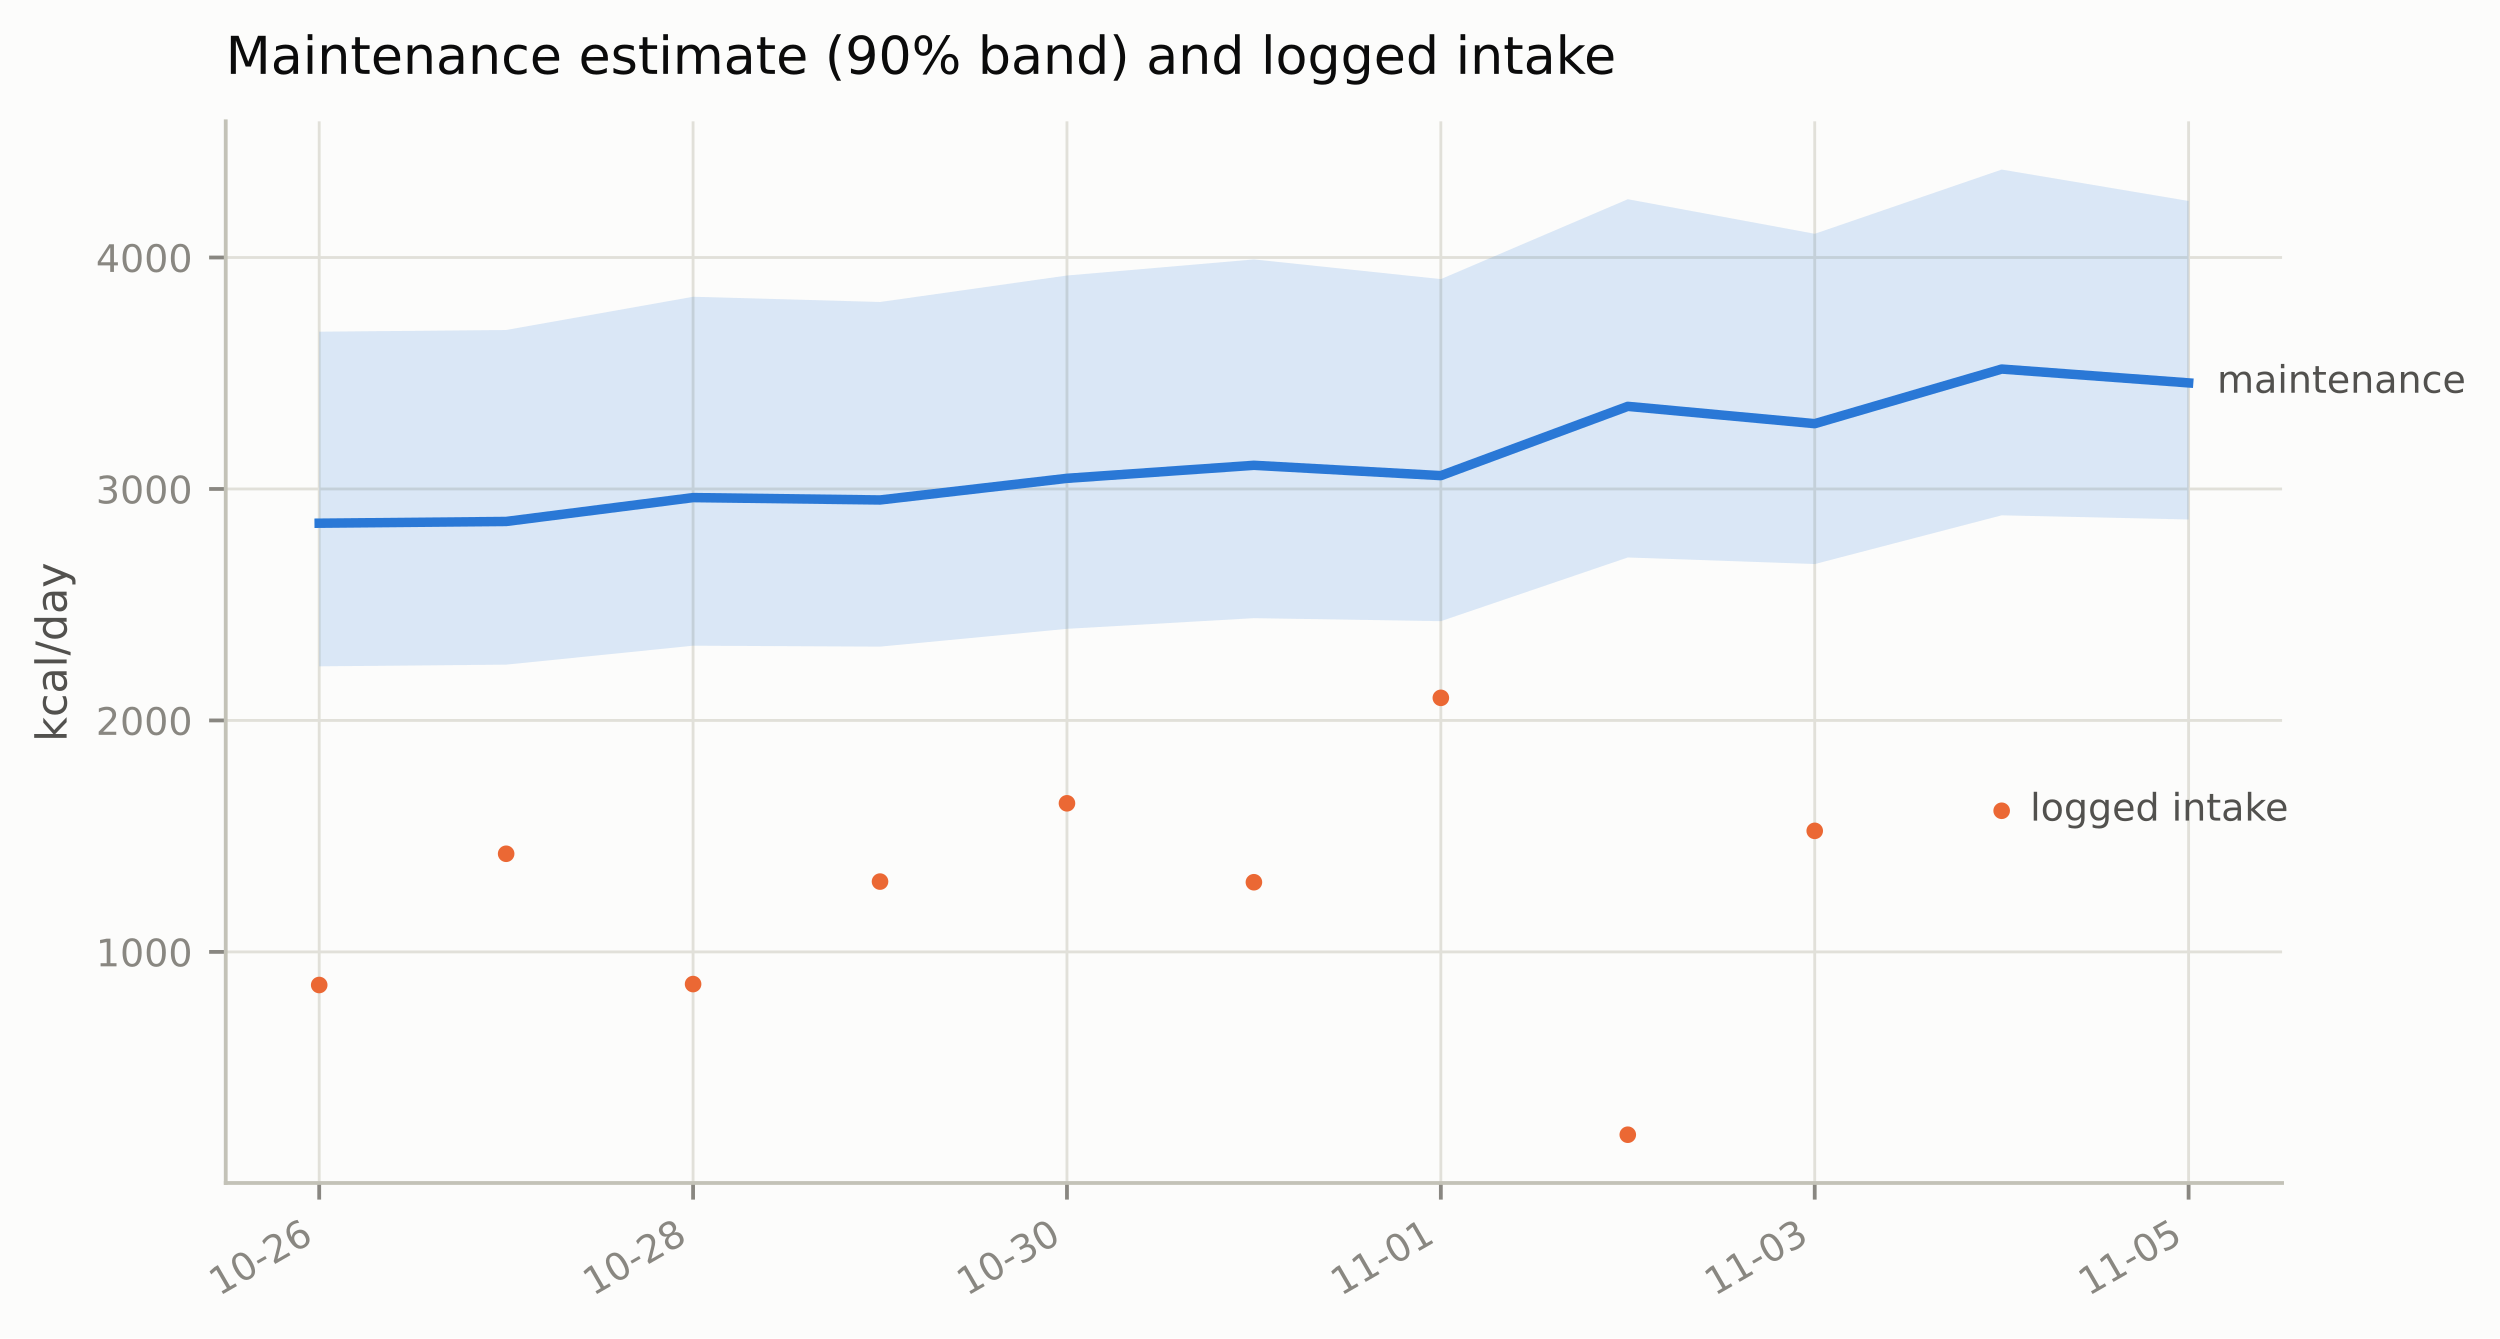
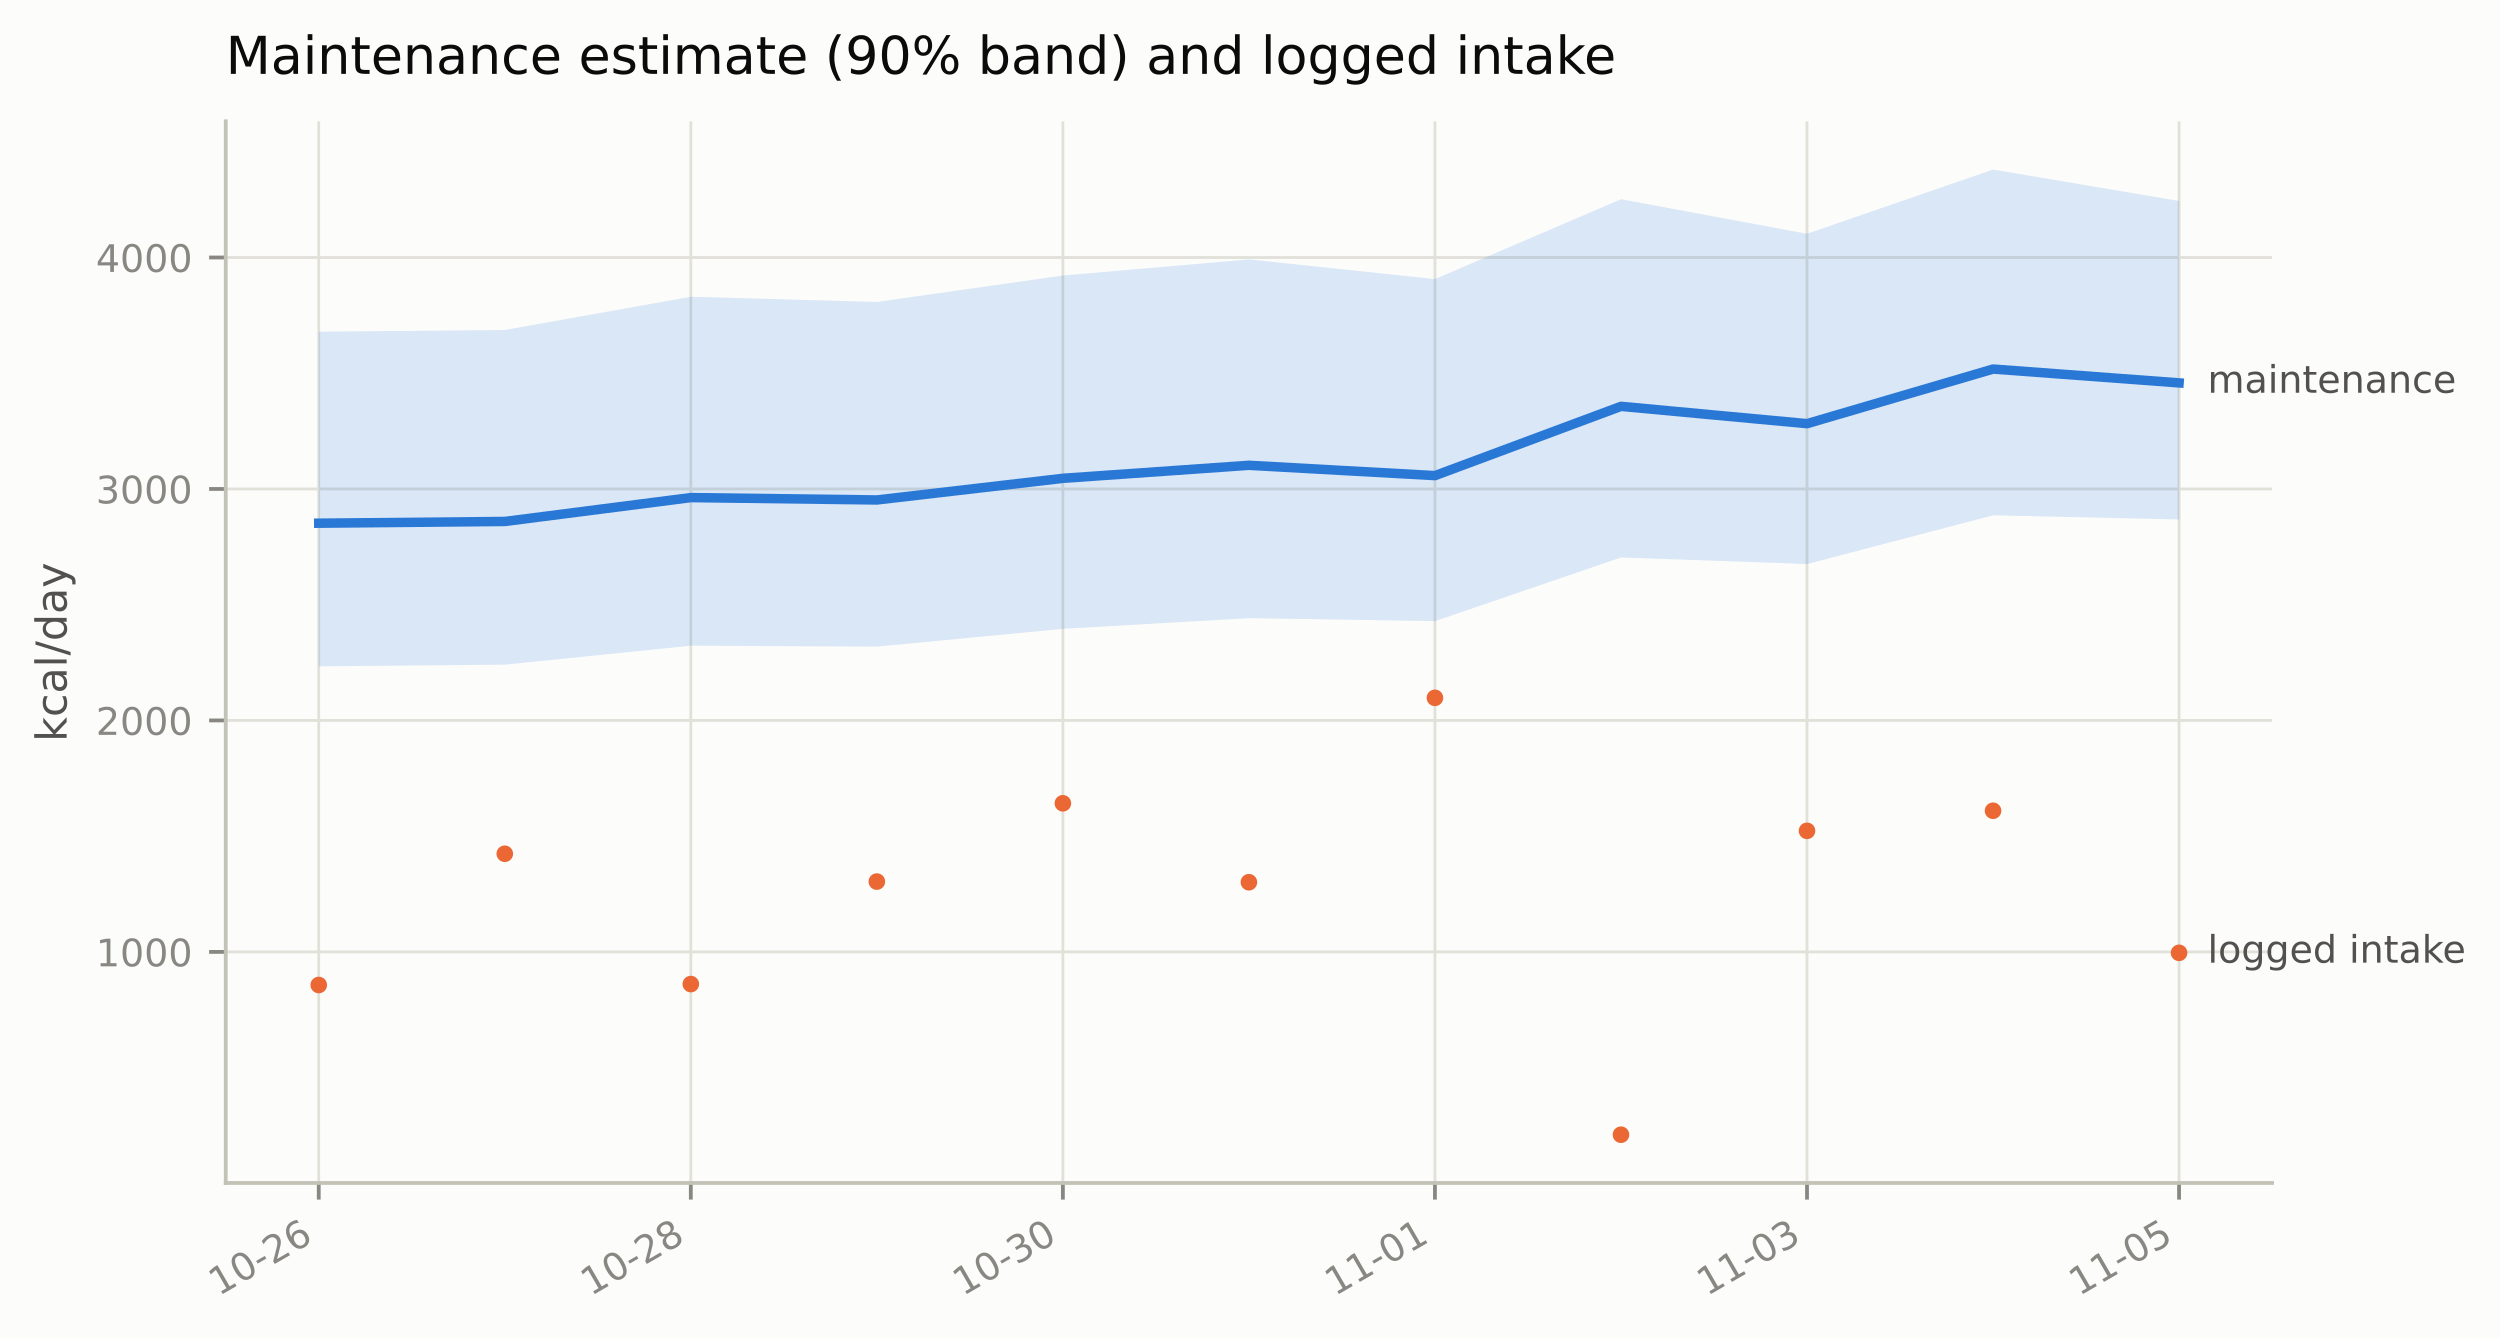
- <svg xmlns="http://www.w3.org/2000/svg" xmlns:xlink="http://www.w3.org/1999/xlink" width="526.737pt" height="282pt" viewBox="0 0 526.737 282" version="1.1">
+ <svg xmlns="http://www.w3.org/2000/svg" xmlns:xlink="http://www.w3.org/1999/xlink" width="526.741pt" height="282pt" viewBox="0 0 526.741 282" version="1.1">
  <defs>
    <style type="text/css">*{stroke-linejoin: round; stroke-linecap: butt}</style>
  </defs>
  <g id="figure_1">
    <g id="patch_1">
-       <path d="M 0 282  L 526.737 282  L 526.737 0  L 0 0  z " style="fill: #fcfcfb" />
+       <path d="M 0 282  L 526.741 282  L 526.741 0  L 0 0  z " style="fill: #fcfcfb" />
    </g>
    <g id="axes_1">
      <g id="patch_2">
-         <path d="M 47.561 249.248  L 480.821 249.248  L 480.821 25.558  L 47.561 25.558  z " style="fill: #fcfcfb" />
+         <path d="M 47.561 249.248  L 478.72 249.248  L 478.72 25.558  L 47.561 25.558  z " style="fill: #fcfcfb" />
      </g>
      <g id="matplotlib.axis_1">
        <g id="xtick_1">
          <g id="line2d_1">
-             <path d="M 67.254 249.248  L 67.254 25.558  " clip-path="url(#pd954a2a434)" style="fill: none; stroke: #e1e0d9; stroke-width: 0.6; stroke-linecap: square" />
+             <path d="M 67.159 249.248  L 67.159 25.558  " clip-path="url(#p9356e0f7d7)" style="fill: none; stroke: #e1e0d9; stroke-width: 0.6; stroke-linecap: square" />
          </g>
          <g id="line2d_2">
            <defs>
-               <path id="m386ab28ebf" d="M 0 0  L 0 3.5  " style="stroke: #898781; stroke-width: 0.8" />
+               <path id="mb4da9b796e" d="M 0 0  L 0 3.5  " style="stroke: #898781; stroke-width: 0.8" />
            </defs>
            <g>
-               <use xlink:href="#m386ab28ebf" x="67.254" y="249.248" style="fill: #898781; stroke: #898781; stroke-width: 0.8" />
+               <use xlink:href="#mb4da9b796e" x="67.159" y="249.248" style="fill: #898781; stroke: #898781; stroke-width: 0.8" />
            </g>
          </g>
          <g id="text_1">
-             <g style="fill: #898781" transform="translate(46.16157 273.1351) rotate(-30) scale(0.08 -0.08)">
+             <g style="fill: #898781" transform="translate(46.06605 273.1351) rotate(-30) scale(0.08 -0.08)">
              <defs>
                <path id="DejaVuSans-14" d="M 794 531  L 1825 531  L 1825 4091  L 703 3866  L 703 4441  L 1819 4666  L 2450 4666  L 2450 531  L 3481 531  L 3481 0  L 794 0  L 794 531  z " transform="scale(0.015625)" />
                <path id="DejaVuSans-13" d="M 2034 4250  Q 1547 4250 1301 3770  Q 1056 3291 1056 2328  Q 1056 1369 1301 889  Q 1547 409 2034 409  Q 2525 409 2770 889  Q 3016 1369 3016 2328  Q 3016 3291 2770 3770  Q 2525 4250 2034 4250  z M 2034 4750  Q 2819 4750 3233 4129  Q 3647 3509 3647 2328  Q 3647 1150 3233 529  Q 2819 -91 2034 -91  Q 1250 -91 836 529  Q 422 1150 422 2328  Q 422 3509 836 4129  Q 1250 4750 2034 4750  z " transform="scale(0.015625)" />
                <path id="DejaVuSans-10" d="M 313 2009  L 1997 2009  L 1997 1497  L 313 1497  L 313 2009  z " transform="scale(0.015625)" />
                <path id="DejaVuSans-15" d="M 1228 531  L 3431 531  L 3431 0  L 469 0  L 469 531  Q 828 903 1448 1529  Q 2069 2156 2228 2338  Q 2531 2678 2651 2914  Q 2772 3150 2772 3378  Q 2772 3750 2511 3984  Q 2250 4219 1831 4219  Q 1534 4219 1204 4116  Q 875 4013 500 3803  L 500 4441  Q 881 4594 1212 4672  Q 1544 4750 1819 4750  Q 2544 4750 2975 4387  Q 3406 4025 3406 3419  Q 3406 3131 3298 2873  Q 3191 2616 2906 2266  Q 2828 2175 2409 1742  Q 1991 1309 1228 531  z " transform="scale(0.015625)" />
                <path id="DejaVuSans-19" d="M 2113 2584  Q 1688 2584 1439 2293  Q 1191 2003 1191 1497  Q 1191 994 1439 701  Q 1688 409 2113 409  Q 2538 409 2786 701  Q 3034 994 3034 1497  Q 3034 2003 2786 2293  Q 2538 2584 2113 2584  z M 3366 4563  L 3366 3988  Q 3128 4100 2886 4159  Q 2644 4219 2406 4219  Q 1781 4219 1451 3797  Q 1122 3375 1075 2522  Q 1259 2794 1537 2939  Q 1816 3084 2150 3084  Q 2853 3084 3261 2657  Q 3669 2231 3669 1497  Q 3669 778 3244 343  Q 2819 -91 2113 -91  Q 1303 -91 875 529  Q 447 1150 447 2328  Q 447 3434 972 4092  Q 1497 4750 2381 4750  Q 2619 4750 2861 4703  Q 3103 4656 3366 4563  z " transform="scale(0.015625)" />
              </defs>
              <use xlink:href="#DejaVuSans-14" />
              <use xlink:href="#DejaVuSans-13" transform="translate(63.625 0)" />
              <use xlink:href="#DejaVuSans-10" transform="translate(127.25 0)" />
              <use xlink:href="#DejaVuSans-15" transform="translate(163.3281 0)" />
              <use xlink:href="#DejaVuSans-19" transform="translate(226.9531 0)" />
            </g>
          </g>
        </g>
        <g id="xtick_2">
          <g id="line2d_3">
-             <path d="M 146.029 249.248  L 146.029 25.558  " clip-path="url(#pd954a2a434)" style="fill: none; stroke: #e1e0d9; stroke-width: 0.6; stroke-linecap: square" />
+             <path d="M 145.551 249.248  L 145.551 25.558  " clip-path="url(#p9356e0f7d7)" style="fill: none; stroke: #e1e0d9; stroke-width: 0.6; stroke-linecap: square" />
          </g>
          <g id="line2d_4">
            <g>
-               <use xlink:href="#m386ab28ebf" x="146.029" y="249.248" style="fill: #898781; stroke: #898781; stroke-width: 0.8" />
+               <use xlink:href="#mb4da9b796e" x="145.551" y="249.248" style="fill: #898781; stroke: #898781; stroke-width: 0.8" />
            </g>
          </g>
          <g id="text_2">
-             <g style="fill: #898781" transform="translate(124.9362 273.1351) rotate(-30) scale(0.08 -0.08)">
+             <g style="fill: #898781" transform="translate(124.4586 273.1351) rotate(-30) scale(0.08 -0.08)">
              <defs>
                <path id="DejaVuSans-1b" d="M 2034 2216  Q 1584 2216 1326 1975  Q 1069 1734 1069 1313  Q 1069 891 1326 650  Q 1584 409 2034 409  Q 2484 409 2743 651  Q 3003 894 3003 1313  Q 3003 1734 2745 1975  Q 2488 2216 2034 2216  z M 1403 2484  Q 997 2584 770 2862  Q 544 3141 544 3541  Q 544 4100 942 4425  Q 1341 4750 2034 4750  Q 2731 4750 3128 4425  Q 3525 4100 3525 3541  Q 3525 3141 3298 2862  Q 3072 2584 2669 2484  Q 3125 2378 3379 2068  Q 3634 1759 3634 1313  Q 3634 634 3220 271  Q 2806 -91 2034 -91  Q 1263 -91 848 271  Q 434 634 434 1313  Q 434 1759 690 2068  Q 947 2378 1403 2484  z M 1172 3481  Q 1172 3119 1398 2916  Q 1625 2713 2034 2713  Q 2441 2713 2670 2916  Q 2900 3119 2900 3481  Q 2900 3844 2670 4047  Q 2441 4250 2034 4250  Q 1625 4250 1398 4047  Q 1172 3844 1172 3481  z " transform="scale(0.015625)" />
              </defs>
              <use xlink:href="#DejaVuSans-14" />
              <use xlink:href="#DejaVuSans-13" transform="translate(63.625 0)" />
              <use xlink:href="#DejaVuSans-10" transform="translate(127.25 0)" />
              <use xlink:href="#DejaVuSans-15" transform="translate(163.3281 0)" />
              <use xlink:href="#DejaVuSans-1b" transform="translate(226.9531 0)" />
            </g>
          </g>
        </g>
        <g id="xtick_3">
          <g id="line2d_5">
-             <path d="M 224.804 249.248  L 224.804 25.558  " clip-path="url(#pd954a2a434)" style="fill: none; stroke: #e1e0d9; stroke-width: 0.6; stroke-linecap: square" />
+             <path d="M 223.944 249.248  L 223.944 25.558  " clip-path="url(#p9356e0f7d7)" style="fill: none; stroke: #e1e0d9; stroke-width: 0.6; stroke-linecap: square" />
          </g>
          <g id="line2d_6">
            <g>
-               <use xlink:href="#m386ab28ebf" x="224.804" y="249.248" style="fill: #898781; stroke: #898781; stroke-width: 0.8" />
+               <use xlink:href="#mb4da9b796e" x="223.944" y="249.248" style="fill: #898781; stroke: #898781; stroke-width: 0.8" />
            </g>
          </g>
          <g id="text_3">
-             <g style="fill: #898781" transform="translate(203.7107 273.1351) rotate(-30) scale(0.08 -0.08)">
+             <g style="fill: #898781" transform="translate(202.8511 273.1351) rotate(-30) scale(0.08 -0.08)">
              <defs>
                <path id="DejaVuSans-16" d="M 2597 2516  Q 3050 2419 3304 2112  Q 3559 1806 3559 1356  Q 3559 666 3084 287  Q 2609 -91 1734 -91  Q 1441 -91 1130 -33  Q 819 25 488 141  L 488 750  Q 750 597 1062 519  Q 1375 441 1716 441  Q 2309 441 2620 675  Q 2931 909 2931 1356  Q 2931 1769 2642 2001  Q 2353 2234 1838 2234  L 1294 2234  L 1294 2753  L 1863 2753  Q 2328 2753 2575 2939  Q 2822 3125 2822 3475  Q 2822 3834 2567 4026  Q 2313 4219 1838 4219  Q 1578 4219 1281 4162  Q 984 4106 628 3988  L 628 4550  Q 988 4650 1302 4700  Q 1616 4750 1894 4750  Q 2613 4750 3031 4423  Q 3450 4097 3450 3541  Q 3450 3153 3228 2886  Q 3006 2619 2597 2516  z " transform="scale(0.015625)" />
              </defs>
              <use xlink:href="#DejaVuSans-14" />
              <use xlink:href="#DejaVuSans-13" transform="translate(63.625 0)" />
              <use xlink:href="#DejaVuSans-10" transform="translate(127.25 0)" />
              <use xlink:href="#DejaVuSans-16" transform="translate(163.3281 0)" />
              <use xlink:href="#DejaVuSans-13" transform="translate(226.9531 0)" />
            </g>
          </g>
        </g>
        <g id="xtick_4">
          <g id="line2d_7">
-             <path d="M 303.578 249.248  L 303.578 25.558  " clip-path="url(#pd954a2a434)" style="fill: none; stroke: #e1e0d9; stroke-width: 0.6; stroke-linecap: square" />
+             <path d="M 302.336 249.248  L 302.336 25.558  " clip-path="url(#p9356e0f7d7)" style="fill: none; stroke: #e1e0d9; stroke-width: 0.6; stroke-linecap: square" />
          </g>
          <g id="line2d_8">
            <g>
-               <use xlink:href="#m386ab28ebf" x="303.578" y="249.248" style="fill: #898781; stroke: #898781; stroke-width: 0.8" />
+               <use xlink:href="#mb4da9b796e" x="302.336" y="249.248" style="fill: #898781; stroke: #898781; stroke-width: 0.8" />
            </g>
          </g>
          <g id="text_4">
-             <g style="fill: #898781" transform="translate(282.4853 273.1351) rotate(-30) scale(0.08 -0.08)">
+             <g style="fill: #898781" transform="translate(281.2436 273.1351) rotate(-30) scale(0.08 -0.08)">
              <use xlink:href="#DejaVuSans-14" />
              <use xlink:href="#DejaVuSans-14" transform="translate(63.625 0)" />
              <use xlink:href="#DejaVuSans-10" transform="translate(127.25 0)" />
              <use xlink:href="#DejaVuSans-13" transform="translate(163.3281 0)" />
              <use xlink:href="#DejaVuSans-14" transform="translate(226.9531 0)" />
            </g>
          </g>
        </g>
        <g id="xtick_5">
          <g id="line2d_9">
-             <path d="M 382.353 249.248  L 382.353 25.558  " clip-path="url(#pd954a2a434)" style="fill: none; stroke: #e1e0d9; stroke-width: 0.6; stroke-linecap: square" />
+             <path d="M 380.729 249.248  L 380.729 25.558  " clip-path="url(#p9356e0f7d7)" style="fill: none; stroke: #e1e0d9; stroke-width: 0.6; stroke-linecap: square" />
          </g>
          <g id="line2d_10">
            <g>
-               <use xlink:href="#m386ab28ebf" x="382.353" y="249.248" style="fill: #898781; stroke: #898781; stroke-width: 0.8" />
+               <use xlink:href="#mb4da9b796e" x="380.729" y="249.248" style="fill: #898781; stroke: #898781; stroke-width: 0.8" />
            </g>
          </g>
          <g id="text_5">
-             <g style="fill: #898781" transform="translate(361.2599 273.1351) rotate(-30) scale(0.08 -0.08)">
+             <g style="fill: #898781" transform="translate(359.6361 273.1351) rotate(-30) scale(0.08 -0.08)">
              <use xlink:href="#DejaVuSans-14" />
              <use xlink:href="#DejaVuSans-14" transform="translate(63.625 0)" />
              <use xlink:href="#DejaVuSans-10" transform="translate(127.25 0)" />
              <use xlink:href="#DejaVuSans-13" transform="translate(163.3281 0)" />
              <use xlink:href="#DejaVuSans-16" transform="translate(226.9531 0)" />
            </g>
          </g>
        </g>
        <g id="xtick_6">
          <g id="line2d_11">
-             <path d="M 461.127 249.248  L 461.127 25.558  " clip-path="url(#pd954a2a434)" style="fill: none; stroke: #e1e0d9; stroke-width: 0.6; stroke-linecap: square" />
+             <path d="M 459.121 249.248  L 459.121 25.558  " clip-path="url(#p9356e0f7d7)" style="fill: none; stroke: #e1e0d9; stroke-width: 0.6; stroke-linecap: square" />
          </g>
          <g id="line2d_12">
            <g>
-               <use xlink:href="#m386ab28ebf" x="461.127" y="249.248" style="fill: #898781; stroke: #898781; stroke-width: 0.8" />
+               <use xlink:href="#mb4da9b796e" x="459.121" y="249.248" style="fill: #898781; stroke: #898781; stroke-width: 0.8" />
            </g>
          </g>
          <g id="text_6">
-             <g style="fill: #898781" transform="translate(440.0345 273.1351) rotate(-30) scale(0.08 -0.08)">
+             <g style="fill: #898781" transform="translate(438.0286 273.1351) rotate(-30) scale(0.08 -0.08)">
              <defs>
                <path id="DejaVuSans-18" d="M 691 4666  L 3169 4666  L 3169 4134  L 1269 4134  L 1269 2991  Q 1406 3038 1543 3061  Q 1681 3084 1819 3084  Q 2600 3084 3056 2656  Q 3513 2228 3513 1497  Q 3513 744 3044 326  Q 2575 -91 1722 -91  Q 1428 -91 1123 -41  Q 819 9 494 109  L 494 744  Q 775 591 1075 516  Q 1375 441 1709 441  Q 2250 441 2565 725  Q 2881 1009 2881 1497  Q 2881 1984 2565 2268  Q 2250 2553 1709 2553  Q 1456 2553 1204 2497  Q 953 2441 691 2322  L 691 4666  z " transform="scale(0.015625)" />
              </defs>
              <use xlink:href="#DejaVuSans-14" />
              <use xlink:href="#DejaVuSans-14" transform="translate(63.625 0)" />
              <use xlink:href="#DejaVuSans-10" transform="translate(127.25 0)" />
              <use xlink:href="#DejaVuSans-13" transform="translate(163.3281 0)" />
              <use xlink:href="#DejaVuSans-18" transform="translate(226.9531 0)" />
            </g>
          </g>
        </g>
      </g>
      <g id="matplotlib.axis_2">
        <g id="ytick_1">
          <g id="line2d_13">
-             <path d="M 47.561 200.562  L 480.821 200.562  " clip-path="url(#pd954a2a434)" style="fill: none; stroke: #e1e0d9; stroke-width: 0.6; stroke-linecap: square" />
+             <path d="M 47.561 200.562  L 478.72 200.562  " clip-path="url(#p9356e0f7d7)" style="fill: none; stroke: #e1e0d9; stroke-width: 0.6; stroke-linecap: square" />
          </g>
          <g id="line2d_14">
            <defs>
-               <path id="m84eb9a5e3d" d="M 0 0  L -3.5 0  " style="stroke: #898781; stroke-width: 0.8" />
+               <path id="m20d986528a" d="M 0 0  L -3.5 0  " style="stroke: #898781; stroke-width: 0.8" />
            </defs>
            <g>
-               <use xlink:href="#m84eb9a5e3d" x="47.561" y="200.562" style="fill: #898781; stroke: #898781; stroke-width: 0.8" />
+               <use xlink:href="#m20d986528a" x="47.561" y="200.562" style="fill: #898781; stroke: #898781; stroke-width: 0.8" />
            </g>
          </g>
          <g id="text_7">
            <g style="fill: #898781" transform="translate(20.2007 203.6013) scale(0.08 -0.08)">
              <use xlink:href="#DejaVuSans-14" />
              <use xlink:href="#DejaVuSans-13" transform="translate(63.625 0)" />
              <use xlink:href="#DejaVuSans-13" transform="translate(127.25 0)" />
              <use xlink:href="#DejaVuSans-13" transform="translate(190.875 0)" />
            </g>
          </g>
        </g>
        <g id="ytick_2">
          <g id="line2d_15">
-             <path d="M 47.561 151.793  L 480.821 151.793  " clip-path="url(#pd954a2a434)" style="fill: none; stroke: #e1e0d9; stroke-width: 0.6; stroke-linecap: square" />
+             <path d="M 47.561 151.793  L 478.72 151.793  " clip-path="url(#p9356e0f7d7)" style="fill: none; stroke: #e1e0d9; stroke-width: 0.6; stroke-linecap: square" />
          </g>
          <g id="line2d_16">
            <g>
-               <use xlink:href="#m84eb9a5e3d" x="47.561" y="151.793" style="fill: #898781; stroke: #898781; stroke-width: 0.8" />
+               <use xlink:href="#m20d986528a" x="47.561" y="151.793" style="fill: #898781; stroke: #898781; stroke-width: 0.8" />
            </g>
          </g>
          <g id="text_8">
            <g style="fill: #898781" transform="translate(20.2007 154.8318) scale(0.08 -0.08)">
              <use xlink:href="#DejaVuSans-15" />
              <use xlink:href="#DejaVuSans-13" transform="translate(63.625 0)" />
              <use xlink:href="#DejaVuSans-13" transform="translate(127.25 0)" />
              <use xlink:href="#DejaVuSans-13" transform="translate(190.875 0)" />
            </g>
          </g>
        </g>
        <g id="ytick_3">
          <g id="line2d_17">
-             <path d="M 47.561 103.023  L 480.821 103.023  " clip-path="url(#pd954a2a434)" style="fill: none; stroke: #e1e0d9; stroke-width: 0.6; stroke-linecap: square" />
+             <path d="M 47.561 103.023  L 478.72 103.023  " clip-path="url(#p9356e0f7d7)" style="fill: none; stroke: #e1e0d9; stroke-width: 0.6; stroke-linecap: square" />
          </g>
          <g id="line2d_18">
            <g>
-               <use xlink:href="#m84eb9a5e3d" x="47.561" y="103.023" style="fill: #898781; stroke: #898781; stroke-width: 0.8" />
+               <use xlink:href="#m20d986528a" x="47.561" y="103.023" style="fill: #898781; stroke: #898781; stroke-width: 0.8" />
            </g>
          </g>
          <g id="text_9">
            <g style="fill: #898781" transform="translate(20.2007 106.0622) scale(0.08 -0.08)">
              <use xlink:href="#DejaVuSans-16" />
              <use xlink:href="#DejaVuSans-13" transform="translate(63.625 0)" />
              <use xlink:href="#DejaVuSans-13" transform="translate(127.25 0)" />
              <use xlink:href="#DejaVuSans-13" transform="translate(190.875 0)" />
            </g>
          </g>
        </g>
        <g id="ytick_4">
          <g id="line2d_19">
-             <path d="M 47.561 54.254  L 480.821 54.254  " clip-path="url(#pd954a2a434)" style="fill: none; stroke: #e1e0d9; stroke-width: 0.6; stroke-linecap: square" />
+             <path d="M 47.561 54.254  L 478.72 54.254  " clip-path="url(#p9356e0f7d7)" style="fill: none; stroke: #e1e0d9; stroke-width: 0.6; stroke-linecap: square" />
          </g>
          <g id="line2d_20">
            <g>
-               <use xlink:href="#m84eb9a5e3d" x="47.561" y="54.254" style="fill: #898781; stroke: #898781; stroke-width: 0.8" />
+               <use xlink:href="#m20d986528a" x="47.561" y="54.254" style="fill: #898781; stroke: #898781; stroke-width: 0.8" />
            </g>
          </g>
          <g id="text_10">
            <g style="fill: #898781" transform="translate(20.2007 57.29268) scale(0.08 -0.08)">
              <defs>
                <path id="DejaVuSans-17" d="M 2419 4116  L 825 1625  L 2419 1625  L 2419 4116  z M 2253 4666  L 3047 4666  L 3047 1625  L 3713 1625  L 3713 1100  L 3047 1100  L 3047 0  L 2419 0  L 2419 1100  L 313 1100  L 313 1709  L 2253 4666  z " transform="scale(0.015625)" />
              </defs>
              <use xlink:href="#DejaVuSans-17" />
              <use xlink:href="#DejaVuSans-13" transform="translate(63.625 0)" />
              <use xlink:href="#DejaVuSans-13" transform="translate(127.25 0)" />
              <use xlink:href="#DejaVuSans-13" transform="translate(190.875 0)" />
            </g>
          </g>
        </g>
        <g id="text_11">
          <g style="fill: #52514e" transform="translate(14.03859 156.285) rotate(-90) scale(0.09 -0.09)">
            <defs>
              <path id="DejaVuSans-4e" d="M 581 4863  L 1159 4863  L 1159 1991  L 2875 3500  L 3609 3500  L 1753 1863  L 3688 0  L 2938 0  L 1159 1709  L 1159 0  L 581 0  L 581 4863  z " transform="scale(0.015625)" />
              <path id="DejaVuSans-46" d="M 3122 3366  L 3122 2828  Q 2878 2963 2633 3030  Q 2388 3097 2138 3097  Q 1578 3097 1268 2742  Q 959 2388 959 1747  Q 959 1106 1268 751  Q 1578 397 2138 397  Q 2388 397 2633 464  Q 2878 531 3122 666  L 3122 134  Q 2881 22 2623 -34  Q 2366 -91 2075 -91  Q 1284 -91 818 406  Q 353 903 353 1747  Q 353 2603 823 3093  Q 1294 3584 2113 3584  Q 2378 3584 2631 3529  Q 2884 3475 3122 3366  z " transform="scale(0.015625)" />
              <path id="DejaVuSans-44" d="M 2194 1759  Q 1497 1759 1228 1600  Q 959 1441 959 1056  Q 959 750 1161 570  Q 1363 391 1709 391  Q 2188 391 2477 730  Q 2766 1069 2766 1631  L 2766 1759  L 2194 1759  z M 3341 1997  L 3341 0  L 2766 0  L 2766 531  Q 2569 213 2275 61  Q 1981 -91 1556 -91  Q 1019 -91 701 211  Q 384 513 384 1019  Q 384 1609 779 1909  Q 1175 2209 1959 2209  L 2766 2209  L 2766 2266  Q 2766 2663 2505 2880  Q 2244 3097 1772 3097  Q 1472 3097 1187 3025  Q 903 2953 641 2809  L 641 3341  Q 956 3463 1253 3523  Q 1550 3584 1831 3584  Q 2591 3584 2966 3190  Q 3341 2797 3341 1997  z " transform="scale(0.015625)" />
              <path id="DejaVuSans-4f" d="M 603 4863  L 1178 4863  L 1178 0  L 603 0  L 603 4863  z " transform="scale(0.015625)" />
              <path id="DejaVuSans-12" d="M 1625 4666  L 2156 4666  L 531 -594  L 0 -594  L 1625 4666  z " transform="scale(0.015625)" />
              <path id="DejaVuSans-47" d="M 2906 2969  L 2906 4863  L 3481 4863  L 3481 0  L 2906 0  L 2906 525  Q 2725 213 2448 61  Q 2172 -91 1784 -91  Q 1150 -91 751 415  Q 353 922 353 1747  Q 353 2572 751 3078  Q 1150 3584 1784 3584  Q 2172 3584 2448 3432  Q 2725 3281 2906 2969  z M 947 1747  Q 947 1113 1208 752  Q 1469 391 1925 391  Q 2381 391 2643 752  Q 2906 1113 2906 1747  Q 2906 2381 2643 2742  Q 2381 3103 1925 3103  Q 1469 3103 1208 2742  Q 947 2381 947 1747  z " transform="scale(0.015625)" />
              <path id="DejaVuSans-5c" d="M 2059 -325  Q 1816 -950 1584 -1140  Q 1353 -1331 966 -1331  L 506 -1331  L 506 -850  L 844 -850  Q 1081 -850 1212 -737  Q 1344 -625 1503 -206  L 1606 56  L 191 3500  L 800 3500  L 1894 763  L 2988 3500  L 3597 3500  L 2059 -325  z " transform="scale(0.015625)" />
            </defs>
            <use xlink:href="#DejaVuSans-4e" />
            <use xlink:href="#DejaVuSans-46" transform="translate(57.90625 0)" />
            <use xlink:href="#DejaVuSans-44" transform="translate(112.8906 0)" />
            <use xlink:href="#DejaVuSans-4f" transform="translate(174.1719 0)" />
            <use xlink:href="#DejaVuSans-12" transform="translate(201.9531 0)" />
            <use xlink:href="#DejaVuSans-47" transform="translate(235.6406 0)" />
            <use xlink:href="#DejaVuSans-44" transform="translate(299.125 0)" />
            <use xlink:href="#DejaVuSans-5c" transform="translate(360.4062 0)" />
          </g>
        </g>
      </g>
      <g id="FillBetweenPolyCollection_1">
        <defs>
-           <path id="m912b3b0a24" d="M 67.254 -212.114  L 67.254 -141.607  L 106.642 -141.962  L 146.029 -145.955  L 185.416 -145.759  L 224.804 -149.509  L 264.191 -151.757  L 303.578 -151.122  L 342.965 -164.543  L 382.353 -163.155  L 421.74 -173.424  L 461.127 -172.546  L 461.127 -239.654  L 461.127 -239.654  L 421.74 -246.274  L 382.353 -232.742  L 342.965 -240.025  L 303.578 -223.193  L 264.191 -227.344  L 224.804 -223.953  L 185.416 -218.374  L 146.029 -219.476  L 106.642 -212.477  L 67.254 -212.114  z " />
+           <path id="m343c52c7b5" d="M 67.159 -212.114  L 67.159 -141.607  L 106.355 -141.962  L 145.551 -145.955  L 184.748 -145.759  L 223.944 -149.509  L 263.14 -151.757  L 302.336 -151.122  L 341.533 -164.543  L 380.729 -163.155  L 419.925 -173.424  L 459.121 -172.546  L 459.121 -239.654  L 459.121 -239.654  L 419.925 -246.274  L 380.729 -232.742  L 341.533 -240.025  L 302.336 -223.193  L 263.14 -227.344  L 223.944 -223.953  L 184.748 -218.374  L 145.551 -219.476  L 106.355 -212.477  L 67.159 -212.114  z " />
        </defs>
-         <g clip-path="url(#pd954a2a434)">
-           <use xlink:href="#m912b3b0a24" x="0" y="282" style="fill: #2a78d6; fill-opacity: 0.16" />
+         <g clip-path="url(#p9356e0f7d7)">
+           <use xlink:href="#m343c52c7b5" x="0" y="282" style="fill: #2a78d6; fill-opacity: 0.16" />
        </g>
      </g>
      <g id="line2d_21">
        <defs>
-           <path id="ma425507954" d="M 0 1.75  C 0.464 1.75 0.909 1.566 1.237 1.237  C 1.566 0.909 1.75 0.464 1.75 0  C 1.75 -0.464 1.566 -0.909 1.237 -1.237  C 0.909 -1.566 0.464 -1.75 0 -1.75  C -0.464 -1.75 -0.909 -1.566 -1.237 -1.237  C -1.566 -0.909 -1.75 -0.464 -1.75 0  C -1.75 0.464 -1.566 0.909 -1.237 1.237  C -0.909 1.566 -0.464 1.75 0 1.75  z " />
+           <path id="m76cb72b51d" d="M 0 1.75  C 0.464 1.75 0.909 1.566 1.237 1.237  C 1.566 0.909 1.75 0.464 1.75 0  C 1.75 -0.464 1.566 -0.909 1.237 -1.237  C 0.909 -1.566 0.464 -1.75 0 -1.75  C -0.464 -1.75 -0.909 -1.566 -1.237 -1.237  C -1.566 -0.909 -1.75 -0.464 -1.75 0  C -1.75 0.464 -1.566 0.909 -1.237 1.237  C -0.909 1.566 -0.464 1.75 0 1.75  z " />
        </defs>
-         <g clip-path="url(#pd954a2a434)">
-           <use xlink:href="#ma425507954" x="67.254" y="207.536" style="fill: #eb6834" />
-           <use xlink:href="#ma425507954" x="106.642" y="179.884" style="fill: #eb6834" />
-           <use xlink:href="#ma425507954" x="146.029" y="207.341" style="fill: #eb6834" />
-           <use xlink:href="#ma425507954" x="185.416" y="185.746" style="fill: #eb6834" />
-           <use xlink:href="#ma425507954" x="224.804" y="169.252" style="fill: #eb6834" />
-           <use xlink:href="#ma425507954" x="264.191" y="185.883" style="fill: #eb6834" />
-           <use xlink:href="#ma425507954" x="303.578" y="147.033" style="fill: #eb6834" />
-           <use xlink:href="#ma425507954" x="342.965" y="239.08" style="fill: #eb6834" />
-           <use xlink:href="#ma425507954" x="382.353" y="175.056" style="fill: #eb6834" />
-           <use xlink:href="#ma425507954" x="421.74" y="170.823" style="fill: #eb6834" />
+         <g clip-path="url(#p9356e0f7d7)">
+           <use xlink:href="#m76cb72b51d" x="67.159" y="207.536" style="fill: #eb6834" />
+           <use xlink:href="#m76cb72b51d" x="106.355" y="179.884" style="fill: #eb6834" />
+           <use xlink:href="#m76cb72b51d" x="145.551" y="207.341" style="fill: #eb6834" />
+           <use xlink:href="#m76cb72b51d" x="184.748" y="185.746" style="fill: #eb6834" />
+           <use xlink:href="#m76cb72b51d" x="223.944" y="169.252" style="fill: #eb6834" />
+           <use xlink:href="#m76cb72b51d" x="263.14" y="185.883" style="fill: #eb6834" />
+           <use xlink:href="#m76cb72b51d" x="302.336" y="147.033" style="fill: #eb6834" />
+           <use xlink:href="#m76cb72b51d" x="341.533" y="239.08" style="fill: #eb6834" />
+           <use xlink:href="#m76cb72b51d" x="380.729" y="175.056" style="fill: #eb6834" />
+           <use xlink:href="#m76cb72b51d" x="419.925" y="170.823" style="fill: #eb6834" />
+           <use xlink:href="#m76cb72b51d" x="459.121" y="200.757" style="fill: #eb6834" />
        </g>
      </g>
      <g id="patch_3">
        <path d="M 47.561 249.248  L 47.561 25.558  " style="fill: none; stroke: #c3c2b7; stroke-width: 0.8; stroke-linejoin: miter; stroke-linecap: square" />
      </g>
      <g id="patch_4">
-         <path d="M 47.561 249.248  L 480.821 249.248  " style="fill: none; stroke: #c3c2b7; stroke-width: 0.8; stroke-linejoin: miter; stroke-linecap: square" />
+         <path d="M 47.561 249.248  L 478.72 249.248  " style="fill: none; stroke: #c3c2b7; stroke-width: 0.8; stroke-linejoin: miter; stroke-linecap: square" />
      </g>
      <g id="line2d_22">
-         <path d="M 67.254 110.238  L 106.642 109.869  L 146.029 104.84  L 185.416 105.341  L 224.804 100.781  L 264.191 98.036  L 303.578 100.212  L 342.965 85.618  L 382.353 89.265  L 421.74 77.759  L 461.127 80.675  " clip-path="url(#pd954a2a434)" style="fill: none; stroke: #2a78d6; stroke-width: 2; stroke-linecap: square" />
+         <path d="M 67.159 110.238  L 106.355 109.869  L 145.551 104.84  L 184.748 105.341  L 223.944 100.781  L 263.14 98.036  L 302.336 100.212  L 341.533 85.618  L 380.729 89.265  L 419.925 77.759  L 459.121 80.675  " clip-path="url(#p9356e0f7d7)" style="fill: none; stroke: #2a78d6; stroke-width: 2; stroke-linecap: square" />
      </g>
      <g id="text_12">
-         <g style="fill: #52514e" transform="translate(427.74 172.901) scale(0.08 -0.08)">
+         <g style="fill: #52514e" transform="translate(465.1214 202.8358) scale(0.08 -0.08)">
          <defs>
            <path id="DejaVuSans-52" d="M 1959 3097  Q 1497 3097 1228 2736  Q 959 2375 959 1747  Q 959 1119 1226 758  Q 1494 397 1959 397  Q 2419 397 2687 759  Q 2956 1122 2956 1747  Q 2956 2369 2687 2733  Q 2419 3097 1959 3097  z M 1959 3584  Q 2709 3584 3137 3096  Q 3566 2609 3566 1747  Q 3566 888 3137 398  Q 2709 -91 1959 -91  Q 1206 -91 779 398  Q 353 888 353 1747  Q 353 2609 779 3096  Q 1206 3584 1959 3584  z " transform="scale(0.015625)" />
            <path id="DejaVuSans-4a" d="M 2906 1791  Q 2906 2416 2648 2759  Q 2391 3103 1925 3103  Q 1463 3103 1205 2759  Q 947 2416 947 1791  Q 947 1169 1205 825  Q 1463 481 1925 481  Q 2391 481 2648 825  Q 2906 1169 2906 1791  z M 3481 434  Q 3481 -459 3084 -895  Q 2688 -1331 1869 -1331  Q 1566 -1331 1297 -1286  Q 1028 -1241 775 -1147  L 775 -588  Q 1028 -725 1275 -790  Q 1522 -856 1778 -856  Q 2344 -856 2625 -561  Q 2906 -266 2906 331  L 2906 616  Q 2728 306 2450 153  Q 2172 0 1784 0  Q 1141 0 747 490  Q 353 981 353 1791  Q 353 2603 747 3093  Q 1141 3584 1784 3584  Q 2172 3584 2450 3431  Q 2728 3278 2906 2969  L 2906 3500  L 3481 3500  L 3481 434  z " transform="scale(0.015625)" />
            <path id="DejaVuSans-48" d="M 3597 1894  L 3597 1613  L 953 1613  Q 991 1019 1311 708  Q 1631 397 2203 397  Q 2534 397 2845 478  Q 3156 559 3463 722  L 3463 178  Q 3153 47 2828 -22  Q 2503 -91 2169 -91  Q 1331 -91 842 396  Q 353 884 353 1716  Q 353 2575 817 3079  Q 1281 3584 2069 3584  Q 2775 3584 3186 3129  Q 3597 2675 3597 1894  z M 3022 2063  Q 3016 2534 2758 2815  Q 2500 3097 2075 3097  Q 1594 3097 1305 2825  Q 1016 2553 972 2059  L 3022 2063  z " transform="scale(0.015625)" />
            <path id="DejaVuSans-3" transform="scale(0.015625)" />
            <path id="DejaVuSans-4c" d="M 603 3500  L 1178 3500  L 1178 0  L 603 0  L 603 3500  z M 603 4863  L 1178 4863  L 1178 4134  L 603 4134  L 603 4863  z " transform="scale(0.015625)" />
            <path id="DejaVuSans-51" d="M 3513 2113  L 3513 0  L 2938 0  L 2938 2094  Q 2938 2591 2744 2837  Q 2550 3084 2163 3084  Q 1697 3084 1428 2787  Q 1159 2491 1159 1978  L 1159 0  L 581 0  L 581 3500  L 1159 3500  L 1159 2956  Q 1366 3272 1645 3428  Q 1925 3584 2291 3584  Q 2894 3584 3203 3211  Q 3513 2838 3513 2113  z " transform="scale(0.015625)" />
            <path id="DejaVuSans-57" d="M 1172 4494  L 1172 3500  L 2356 3500  L 2356 3053  L 1172 3053  L 1172 1153  Q 1172 725 1289 603  Q 1406 481 1766 481  L 2356 481  L 2356 0  L 1766 0  Q 1100 0 847 248  Q 594 497 594 1153  L 594 3053  L 172 3053  L 172 3500  L 594 3500  L 594 4494  L 1172 4494  z " transform="scale(0.015625)" />
          </defs>
          <use xlink:href="#DejaVuSans-4f" />
          <use xlink:href="#DejaVuSans-52" transform="translate(27.78125 0)" />
          <use xlink:href="#DejaVuSans-4a" transform="translate(88.96875 0)" />
          <use xlink:href="#DejaVuSans-4a" transform="translate(152.4531 0)" />
          <use xlink:href="#DejaVuSans-48" transform="translate(215.9375 0)" />
          <use xlink:href="#DejaVuSans-47" transform="translate(277.4688 0)" />
          <use xlink:href="#DejaVuSans-3" transform="translate(340.9531 0)" />
          <use xlink:href="#DejaVuSans-4c" transform="translate(372.7344 0)" />
          <use xlink:href="#DejaVuSans-51" transform="translate(400.5156 0)" />
          <use xlink:href="#DejaVuSans-57" transform="translate(463.8906 0)" />
          <use xlink:href="#DejaVuSans-44" transform="translate(503.0938 0)" />
          <use xlink:href="#DejaVuSans-4e" transform="translate(564.375 0)" />
          <use xlink:href="#DejaVuSans-48" transform="translate(618.7188 0)" />
        </g>
      </g>
      <g id="text_13">
-         <g style="fill: #52514e" transform="translate(467.1273 82.75364) scale(0.08 -0.08)">
+         <g style="fill: #52514e" transform="translate(465.1214 82.75364) scale(0.08 -0.08)">
          <defs>
            <path id="DejaVuSans-50" d="M 3328 2828  Q 3544 3216 3844 3400  Q 4144 3584 4550 3584  Q 5097 3584 5394 3201  Q 5691 2819 5691 2113  L 5691 0  L 5113 0  L 5113 2094  Q 5113 2597 4934 2840  Q 4756 3084 4391 3084  Q 3944 3084 3684 2787  Q 3425 2491 3425 1978  L 3425 0  L 2847 0  L 2847 2094  Q 2847 2600 2669 2842  Q 2491 3084 2119 3084  Q 1678 3084 1418 2786  Q 1159 2488 1159 1978  L 1159 0  L 581 0  L 581 3500  L 1159 3500  L 1159 2956  Q 1356 3278 1631 3431  Q 1906 3584 2284 3584  Q 2666 3584 2933 3390  Q 3200 3197 3328 2828  z " transform="scale(0.015625)" />
          </defs>
          <use xlink:href="#DejaVuSans-50" />
          <use xlink:href="#DejaVuSans-44" transform="translate(97.40625 0)" />
          <use xlink:href="#DejaVuSans-4c" transform="translate(158.6875 0)" />
          <use xlink:href="#DejaVuSans-51" transform="translate(186.4688 0)" />
          <use xlink:href="#DejaVuSans-57" transform="translate(249.8438 0)" />
          <use xlink:href="#DejaVuSans-48" transform="translate(289.0469 0)" />
          <use xlink:href="#DejaVuSans-51" transform="translate(350.5781 0)" />
          <use xlink:href="#DejaVuSans-44" transform="translate(413.9531 0)" />
          <use xlink:href="#DejaVuSans-51" transform="translate(475.2344 0)" />
          <use xlink:href="#DejaVuSans-46" transform="translate(538.6094 0)" />
          <use xlink:href="#DejaVuSans-48" transform="translate(593.5938 0)" />
        </g>
      </g>
      <g id="text_14">
        <g style="fill: #0b0b0b" transform="translate(47.5607 15.55828) scale(0.11 -0.11)">
          <defs>
            <path id="DejaVuSans-30" d="M 628 4666  L 1569 4666  L 2759 1491  L 3956 4666  L 4897 4666  L 4897 0  L 4281 0  L 4281 4097  L 3078 897  L 2444 897  L 1241 4097  L 1241 0  L 628 0  L 628 4666  z " transform="scale(0.015625)" />
            <path id="DejaVuSans-56" d="M 2834 3397  L 2834 2853  Q 2591 2978 2328 3040  Q 2066 3103 1784 3103  Q 1356 3103 1142 2972  Q 928 2841 928 2578  Q 928 2378 1081 2264  Q 1234 2150 1697 2047  L 1894 2003  Q 2506 1872 2764 1633  Q 3022 1394 3022 966  Q 3022 478 2636 193  Q 2250 -91 1575 -91  Q 1294 -91 989 -36  Q 684 19 347 128  L 347 722  Q 666 556 975 473  Q 1284 391 1588 391  Q 1994 391 2212 530  Q 2431 669 2431 922  Q 2431 1156 2273 1281  Q 2116 1406 1581 1522  L 1381 1569  Q 847 1681 609 1914  Q 372 2147 372 2553  Q 372 3047 722 3315  Q 1072 3584 1716 3584  Q 2034 3584 2315 3537  Q 2597 3491 2834 3397  z " transform="scale(0.015625)" />
            <path id="DejaVuSans-b" d="M 1984 4856  Q 1566 4138 1362 3434  Q 1159 2731 1159 2009  Q 1159 1288 1364 580  Q 1569 -128 1984 -844  L 1484 -844  Q 1016 -109 783 600  Q 550 1309 550 2009  Q 550 2706 781 3412  Q 1013 4119 1484 4856  L 1984 4856  z " transform="scale(0.015625)" />
            <path id="DejaVuSans-1c" d="M 703 97  L 703 672  Q 941 559 1184 500  Q 1428 441 1663 441  Q 2288 441 2617 861  Q 2947 1281 2994 2138  Q 2813 1869 2534 1725  Q 2256 1581 1919 1581  Q 1219 1581 811 2004  Q 403 2428 403 3163  Q 403 3881 828 4315  Q 1253 4750 1959 4750  Q 2769 4750 3195 4129  Q 3622 3509 3622 2328  Q 3622 1225 3098 567  Q 2575 -91 1691 -91  Q 1453 -91 1209 -44  Q 966 3 703 97  z M 1959 2075  Q 2384 2075 2632 2365  Q 2881 2656 2881 3163  Q 2881 3666 2632 3958  Q 2384 4250 1959 4250  Q 1534 4250 1286 3958  Q 1038 3666 1038 3163  Q 1038 2656 1286 2365  Q 1534 2075 1959 2075  z " transform="scale(0.015625)" />
            <path id="DejaVuSans-8" d="M 4653 2053  Q 4381 2053 4226 1822  Q 4072 1591 4072 1178  Q 4072 772 4226 539  Q 4381 306 4653 306  Q 4919 306 5073 539  Q 5228 772 5228 1178  Q 5228 1588 5073 1820  Q 4919 2053 4653 2053  z M 4653 2450  Q 5147 2450 5437 2106  Q 5728 1763 5728 1178  Q 5728 594 5436 251  Q 5144 -91 4653 -91  Q 4153 -91 3862 251  Q 3572 594 3572 1178  Q 3572 1766 3864 2108  Q 4156 2450 4653 2450  z M 1428 4353  Q 1159 4353 1004 4120  Q 850 3888 850 3481  Q 850 3069 1003 2837  Q 1156 2606 1428 2606  Q 1700 2606 1854 2837  Q 2009 3069 2009 3481  Q 2009 3884 1853 4118  Q 1697 4353 1428 4353  z M 4250 4750  L 4750 4750  L 1831 -91  L 1331 -91  L 4250 4750  z M 1428 4750  Q 1922 4750 2215 4408  Q 2509 4066 2509 3481  Q 2509 2891 2217 2550  Q 1925 2209 1428 2209  Q 931 2209 642 2551  Q 353 2894 353 3481  Q 353 4063 643 4406  Q 934 4750 1428 4750  z " transform="scale(0.015625)" />
            <path id="DejaVuSans-45" d="M 3116 1747  Q 3116 2381 2855 2742  Q 2594 3103 2138 3103  Q 1681 3103 1420 2742  Q 1159 2381 1159 1747  Q 1159 1113 1420 752  Q 1681 391 2138 391  Q 2594 391 2855 752  Q 3116 1113 3116 1747  z M 1159 2969  Q 1341 3281 1617 3432  Q 1894 3584 2278 3584  Q 2916 3584 3314 3078  Q 3713 2572 3713 1747  Q 3713 922 3314 415  Q 2916 -91 2278 -91  Q 1894 -91 1617 61  Q 1341 213 1159 525  L 1159 0  L 581 0  L 581 4863  L 1159 4863  L 1159 2969  z " transform="scale(0.015625)" />
            <path id="DejaVuSans-c" d="M 513 4856  L 1013 4856  Q 1481 4119 1714 3412  Q 1947 2706 1947 2009  Q 1947 1309 1714 600  Q 1481 -109 1013 -844  L 513 -844  Q 928 -128 1133 580  Q 1338 1288 1338 2009  Q 1338 2731 1133 3434  Q 928 4138 513 4856  z " transform="scale(0.015625)" />
          </defs>
          <use xlink:href="#DejaVuSans-30" />
          <use xlink:href="#DejaVuSans-44" transform="translate(86.28125 0)" />
          <use xlink:href="#DejaVuSans-4c" transform="translate(147.5625 0)" />
          <use xlink:href="#DejaVuSans-51" transform="translate(175.3438 0)" />
          <use xlink:href="#DejaVuSans-57" transform="translate(238.7188 0)" />
          <use xlink:href="#DejaVuSans-48" transform="translate(277.9219 0)" />
          <use xlink:href="#DejaVuSans-51" transform="translate(339.4531 0)" />
          <use xlink:href="#DejaVuSans-44" transform="translate(402.8281 0)" />
          <use xlink:href="#DejaVuSans-51" transform="translate(464.1094 0)" />
          <use xlink:href="#DejaVuSans-46" transform="translate(527.4844 0)" />
          <use xlink:href="#DejaVuSans-48" transform="translate(582.4688 0)" />
          <use xlink:href="#DejaVuSans-3" transform="translate(644 0)" />
          <use xlink:href="#DejaVuSans-48" transform="translate(675.7812 0)" />
          <use xlink:href="#DejaVuSans-56" transform="translate(737.3125 0)" />
          <use xlink:href="#DejaVuSans-57" transform="translate(789.4062 0)" />
          <use xlink:href="#DejaVuSans-4c" transform="translate(828.6094 0)" />
          <use xlink:href="#DejaVuSans-50" transform="translate(856.3906 0)" />
          <use xlink:href="#DejaVuSans-44" transform="translate(953.7969 0)" />
          <use xlink:href="#DejaVuSans-57" transform="translate(1015.078 0)" />
          <use xlink:href="#DejaVuSans-48" transform="translate(1054.281 0)" />
          <use xlink:href="#DejaVuSans-3" transform="translate(1115.812 0)" />
          <use xlink:href="#DejaVuSans-b" transform="translate(1147.594 0)" />
          <use xlink:href="#DejaVuSans-1c" transform="translate(1186.609 0)" />
          <use xlink:href="#DejaVuSans-13" transform="translate(1250.234 0)" />
          <use xlink:href="#DejaVuSans-8" transform="translate(1313.859 0)" />
          <use xlink:href="#DejaVuSans-3" transform="translate(1408.875 0)" />
          <use xlink:href="#DejaVuSans-45" transform="translate(1440.656 0)" />
          <use xlink:href="#DejaVuSans-44" transform="translate(1504.141 0)" />
          <use xlink:href="#DejaVuSans-51" transform="translate(1565.422 0)" />
          <use xlink:href="#DejaVuSans-47" transform="translate(1628.797 0)" />
          <use xlink:href="#DejaVuSans-c" transform="translate(1692.281 0)" />
          <use xlink:href="#DejaVuSans-3" transform="translate(1731.297 0)" />
          <use xlink:href="#DejaVuSans-44" transform="translate(1763.078 0)" />
          <use xlink:href="#DejaVuSans-51" transform="translate(1824.359 0)" />
          <use xlink:href="#DejaVuSans-47" transform="translate(1887.734 0)" />
          <use xlink:href="#DejaVuSans-3" transform="translate(1951.219 0)" />
          <use xlink:href="#DejaVuSans-4f" transform="translate(1983 0)" />
          <use xlink:href="#DejaVuSans-52" transform="translate(2010.781 0)" />
          <use xlink:href="#DejaVuSans-4a" transform="translate(2071.969 0)" />
          <use xlink:href="#DejaVuSans-4a" transform="translate(2135.453 0)" />
          <use xlink:href="#DejaVuSans-48" transform="translate(2198.938 0)" />
          <use xlink:href="#DejaVuSans-47" transform="translate(2260.469 0)" />
          <use xlink:href="#DejaVuSans-3" transform="translate(2323.953 0)" />
          <use xlink:href="#DejaVuSans-4c" transform="translate(2355.734 0)" />
          <use xlink:href="#DejaVuSans-51" transform="translate(2383.516 0)" />
          <use xlink:href="#DejaVuSans-57" transform="translate(2446.891 0)" />
          <use xlink:href="#DejaVuSans-44" transform="translate(2486.094 0)" />
          <use xlink:href="#DejaVuSans-4e" transform="translate(2547.375 0)" />
          <use xlink:href="#DejaVuSans-48" transform="translate(2601.719 0)" />
        </g>
      </g>
    </g>
  </g>
  <defs>
-     <clipPath id="pd954a2a434">
-       <rect x="47.561" y="25.558" width="433.26" height="223.69" />
+     <clipPath id="p9356e0f7d7">
+       <rect x="47.561" y="25.558" width="431.159" height="223.69" />
    </clipPath>
  </defs>
</svg>
